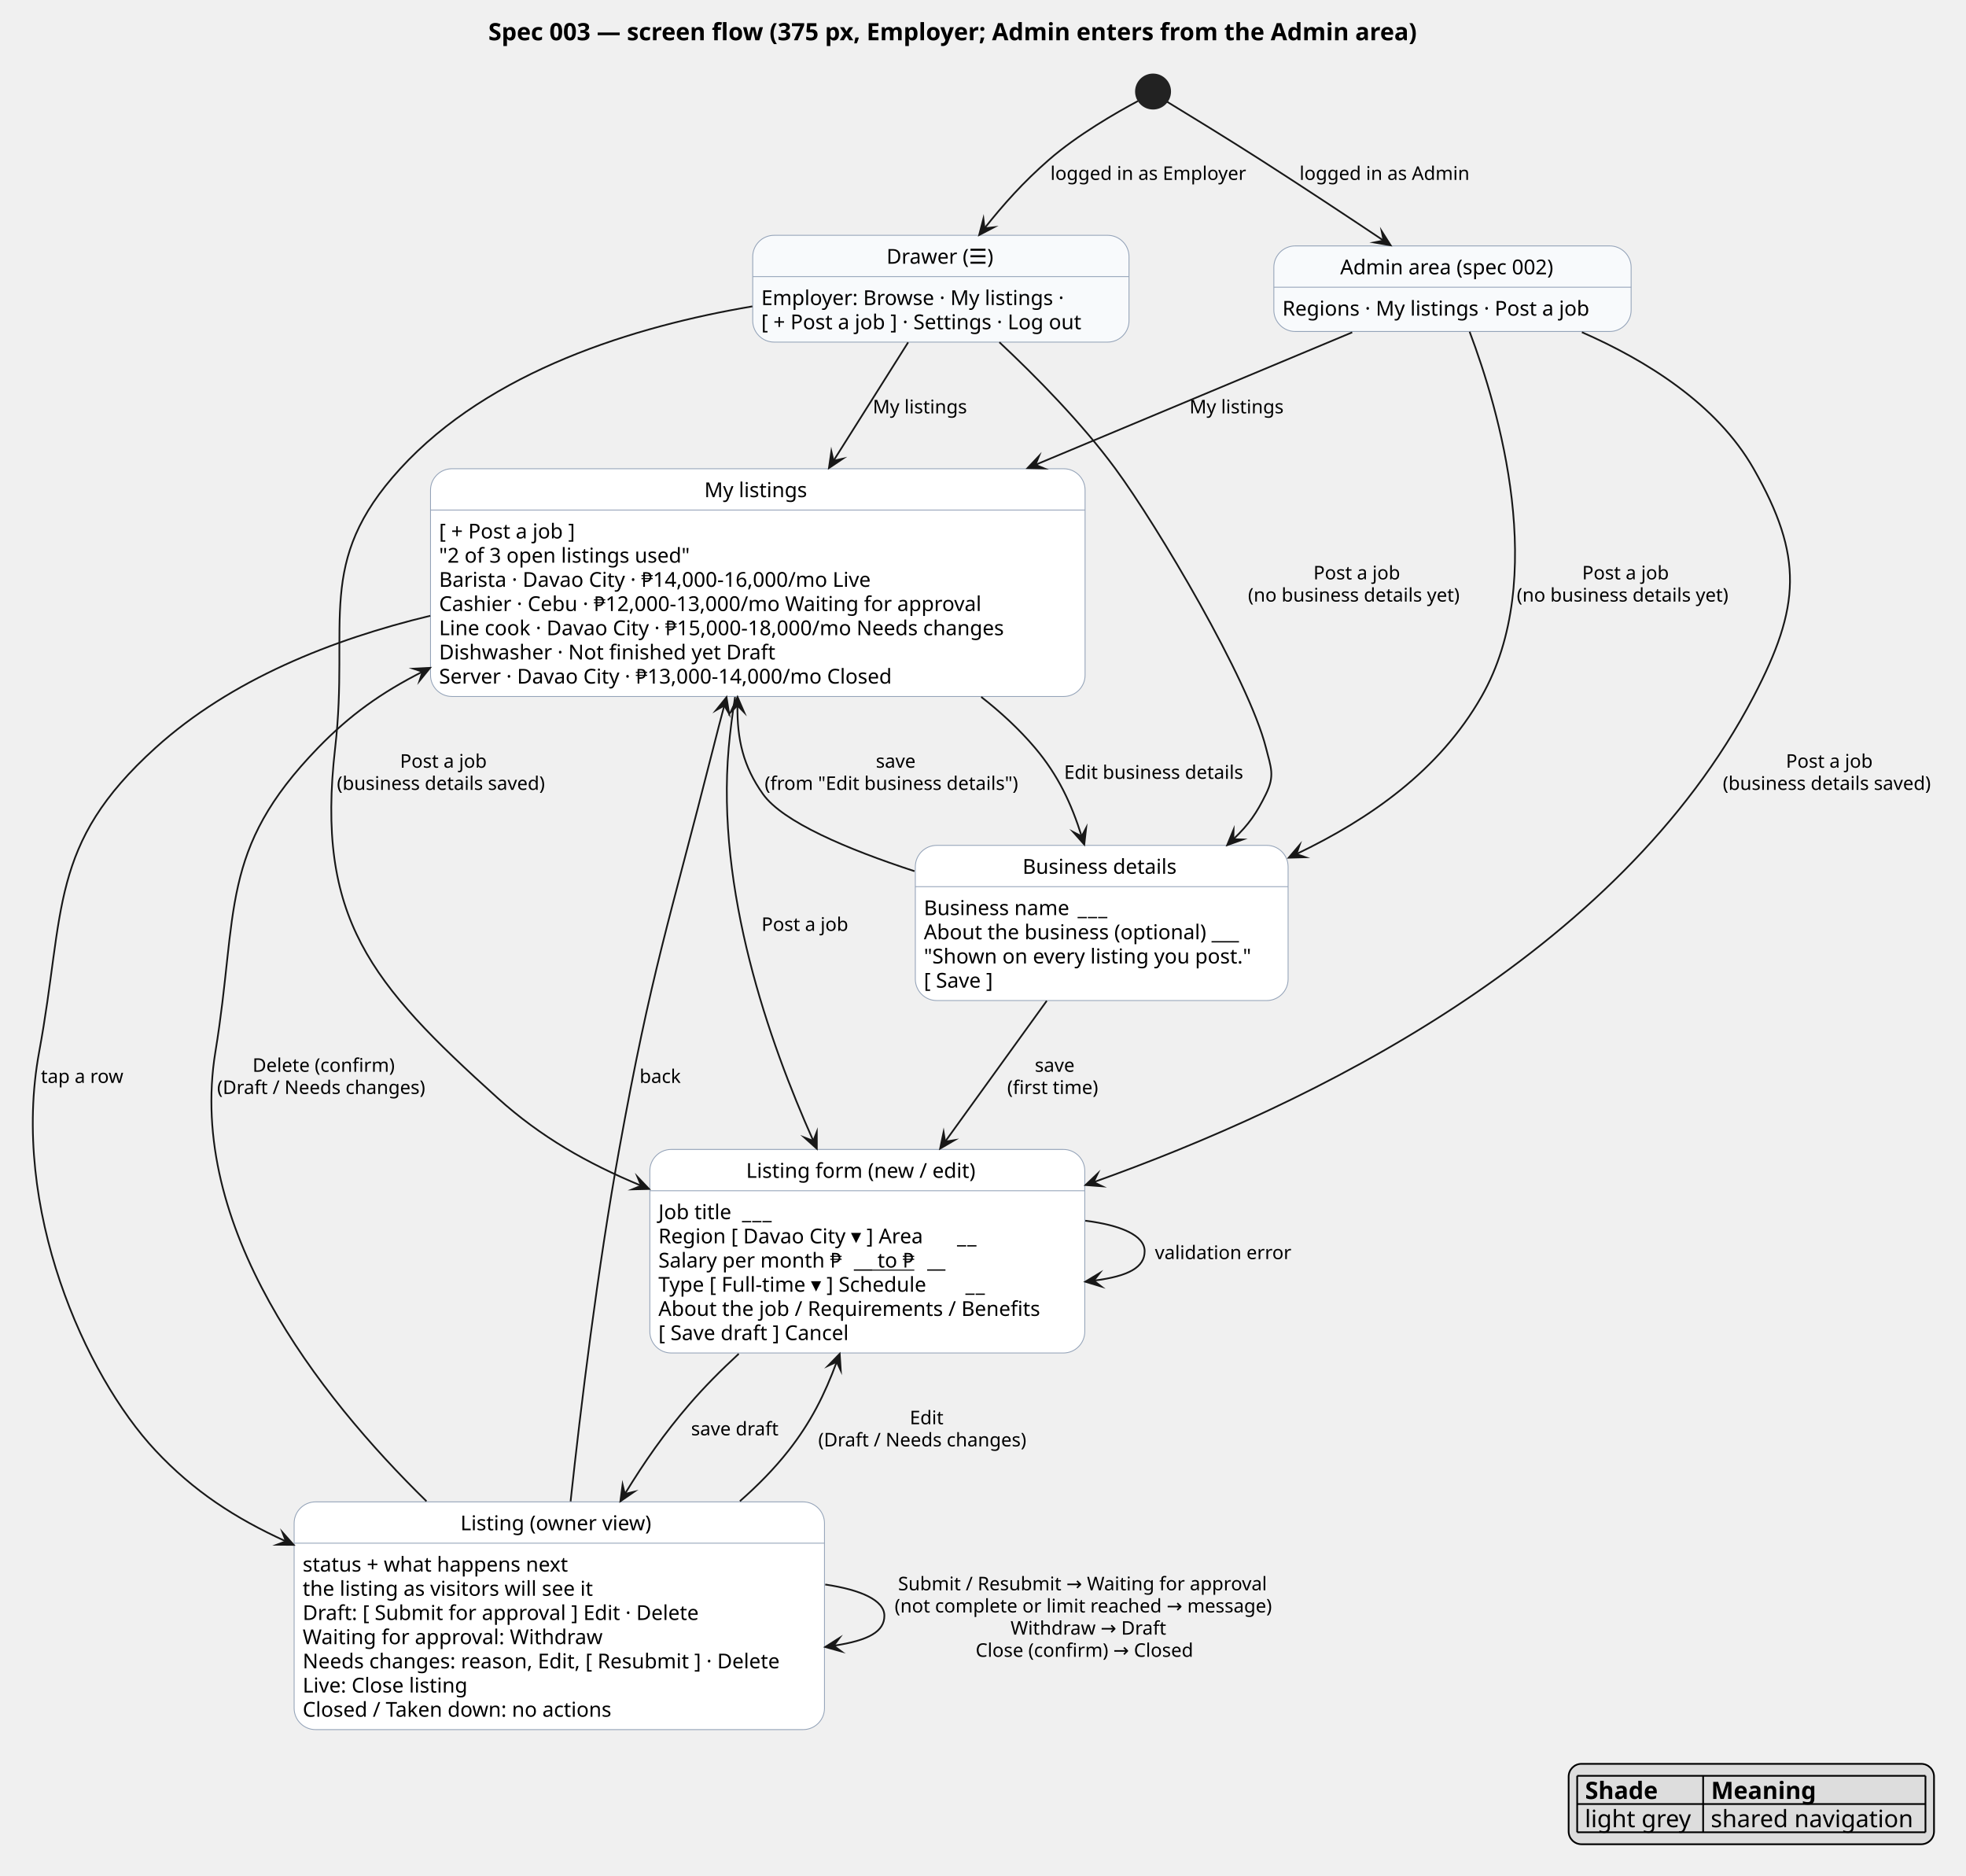
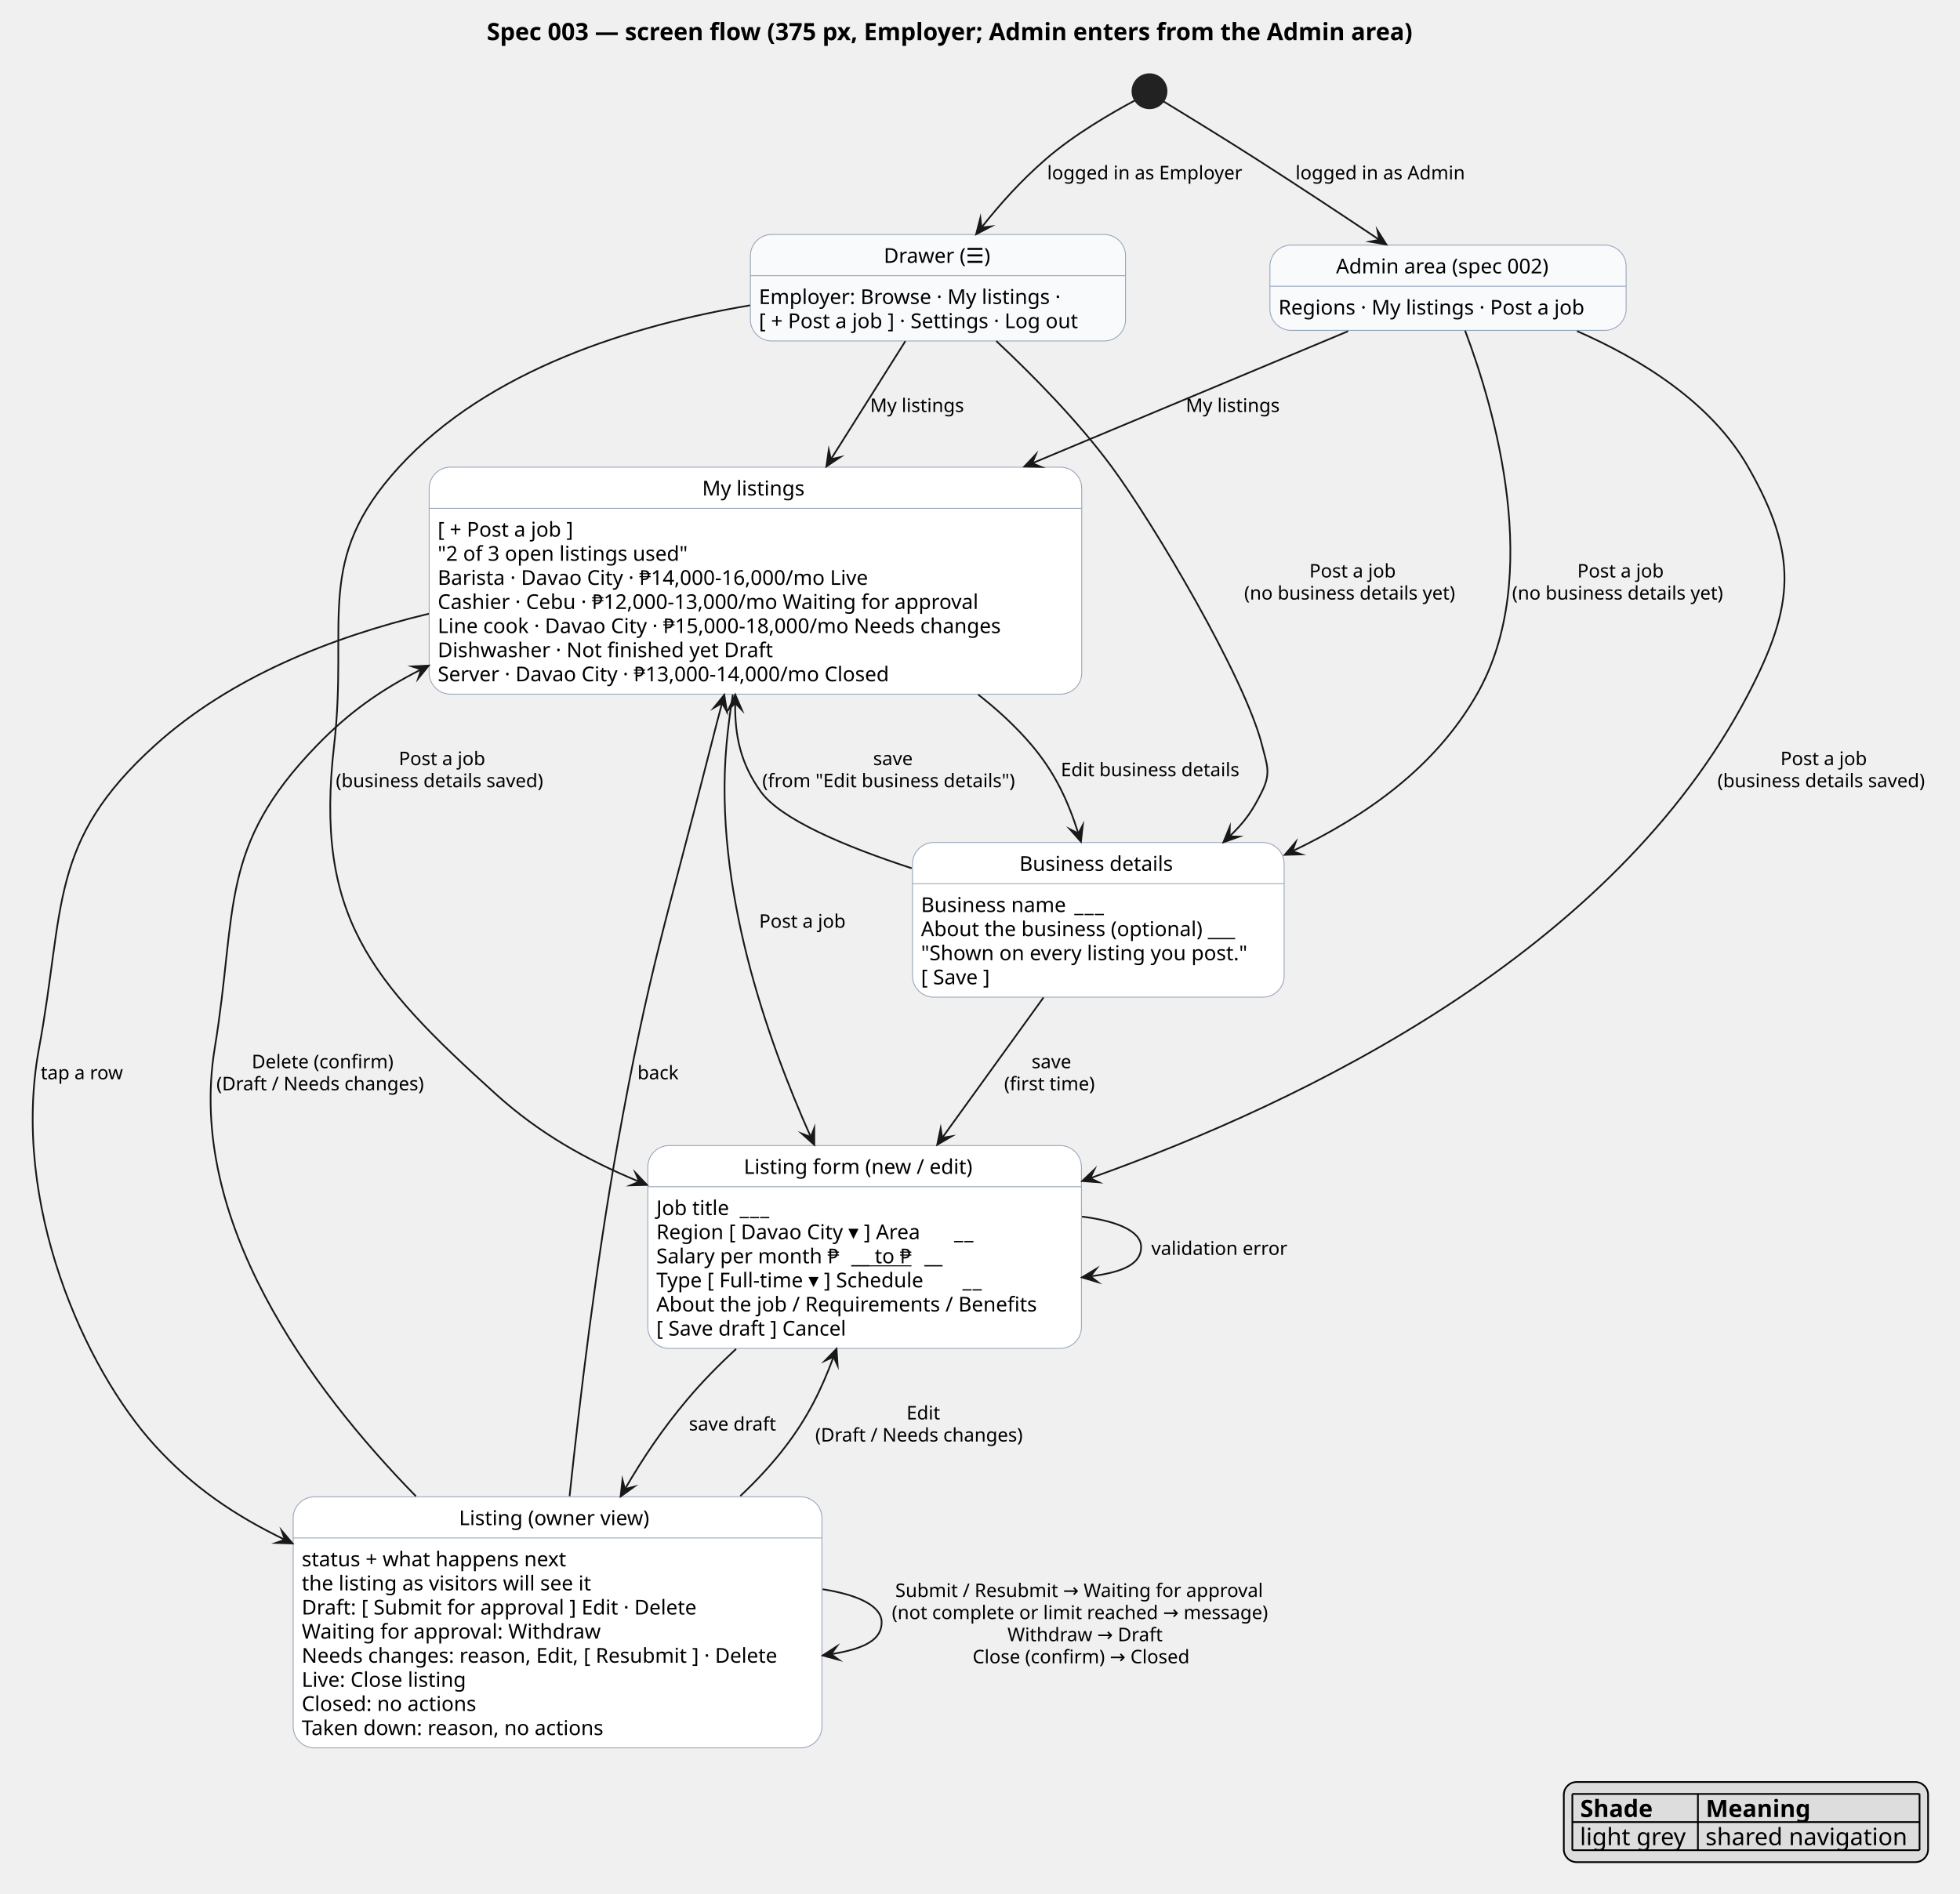
- <svg xmlns="http://www.w3.org/2000/svg" version="1.1" data-diagram-type="STATE" style="width:1149px;height:1096px;background:#FFFFFF;" width="1149px" height="1096px" viewBox="0 0 1149 1096" zoomAndPan="magnify" preserveAspectRatio="none" contentStyleType="text/css">
+ <svg xmlns="http://www.w3.org/2000/svg" version="1.1" data-diagram-type="STATE" style="width:1149px;height:1110px;background:#FFFFFF;" width="1149px" height="1110px" viewBox="0 0 1149 1110" zoomAndPan="magnify" preserveAspectRatio="none" contentStyleType="text/css">
  <defs />
  <g font-family="sans-serif" lengthAdjust="spacing">
    <g class="title" data-source-line="13">
-       <text x="285.394" y="23.535" fill="#000" font-size="14" textLength="571.519" font-weight="700">Spec 003 — screen flow (375 px, Employer; Admin enters from the Admin area)</text>
+       <text x="285.384" y="23.535" fill="#000" font-size="14" textLength="571.519" font-weight="700">Spec 003 — screen flow (375 px, Employer; Admin enters from the Admin area)</text>
    </g>
    <g class="entity" data-qualified-name="Drawer" id="ent0001" data-source-line="15">
-       <rect x="439.92" y="137.488" width="219.916" height="62.398" fill="#F8FAFC" style="stroke:#94A3B8;stroke-width:0.5;" rx="12.5" ry="12.5" />
-       <line x1="439.92" y1="161.621" x2="659.836" y2="161.621" style="stroke:#94A3B8;stroke-width:0.5;" />
-       <text x="518.117" y="154.09" fill="#000" font-size="12" textLength="63.521">Drawer (☰)</text>
-       <text x="444.92" y="178.223" fill="#000" font-size="12" textLength="184.236">Employer: Browse · My listings ·</text>
-       <text x="444.92" y="192.355" fill="#000" font-size="12" textLength="199.916">[ + Post a job ] · Settings · Log out</text>
+       <rect x="439.9" y="137.488" width="219.916" height="62.398" fill="#F8FAFC" style="stroke:#94A3B8;stroke-width:0.5;" rx="12.5" ry="12.5" />
+       <line x1="439.9" y1="161.621" x2="659.816" y2="161.621" style="stroke:#94A3B8;stroke-width:0.5;" />
+       <text x="518.097" y="154.09" fill="#000" font-size="12" textLength="63.521">Drawer (☰)</text>
+       <text x="444.9" y="178.223" fill="#000" font-size="12" textLength="184.236">Employer: Browse · My listings ·</text>
+       <text x="444.9" y="192.355" fill="#000" font-size="12" textLength="199.916">[ + Post a job ] · Settings · Log out</text>
    </g>
    <g class="entity" data-qualified-name="AdminArea" id="ent0002" data-source-line="19">
-       <rect x="744.48" y="143.688" width="208.807" height="50" fill="#F8FAFC" style="stroke:#94A3B8;stroke-width:0.5;" rx="12.5" ry="12.5" />
-       <line x1="744.48" y1="167.821" x2="953.287" y2="167.821" style="stroke:#94A3B8;stroke-width:0.5;" />
-       <text x="783.252" y="160.29" fill="#000" font-size="12" textLength="131.262">Admin area (spec 002)</text>
-       <text x="749.48" y="184.423" fill="#000" font-size="12" textLength="188.807">Regions · My listings · Post a job</text>
+       <rect x="744.46" y="143.688" width="208.807" height="50" fill="#F8FAFC" style="stroke:#94A3B8;stroke-width:0.5;" rx="12.5" ry="12.5" />
+       <line x1="744.46" y1="167.821" x2="953.267" y2="167.821" style="stroke:#94A3B8;stroke-width:0.5;" />
+       <text x="783.232" y="160.29" fill="#000" font-size="12" textLength="131.262">Admin area (spec 002)</text>
+       <text x="749.46" y="184.423" fill="#000" font-size="12" textLength="188.807">Regions · My listings · Post a job</text>
    </g>
    <g class="entity" data-qualified-name="Mine" id="ent0003" data-source-line="22">
-       <rect x="251.61" y="273.888" width="382.549" height="133.063" fill="#FFF" style="stroke:#94A3B8;stroke-width:0.5;" rx="12.5" ry="12.5" />
-       <line x1="251.61" y1="298.021" x2="634.159" y2="298.021" style="stroke:#94A3B8;stroke-width:0.5;" />
-       <text x="411.654" y="290.49" fill="#000" font-size="12" textLength="62.461">My listings</text>
-       <text x="256.61" y="314.623" fill="#000" font-size="12" textLength="86.139">[ + Post a job ]</text>
-       <text x="256.61" y="328.755" fill="#000" font-size="12" textLength="153.826">"2 of 3 open listings used"</text>
-       <text x="256.61" y="342.888" fill="#000" font-size="12" textLength="281.098">Barista · Davao City · ₱14,000-16,000/mo   Live</text>
-       <text x="256.61" y="357.021" fill="#000" font-size="12" textLength="348.445">Cashier · Cebu · ₱12,000-13,000/mo   Waiting for approval</text>
-       <text x="256.61" y="371.154" fill="#000" font-size="12" textLength="362.549">Line cook · Davao City · ₱15,000-18,000/mo   Needs changes</text>
-       <text x="256.61" y="385.287" fill="#000" font-size="12" textLength="211.623">Dishwasher · Not finished yet   Draft</text>
-       <text x="256.61" y="399.42" fill="#000" font-size="12" textLength="294.557">Server · Davao City · ₱13,000-14,000/mo   Closed</text>
+       <rect x="251.59" y="273.888" width="382.549" height="133.063" fill="#FFF" style="stroke:#94A3B8;stroke-width:0.5;" rx="12.5" ry="12.5" />
+       <line x1="251.59" y1="298.021" x2="634.139" y2="298.021" style="stroke:#94A3B8;stroke-width:0.5;" />
+       <text x="411.634" y="290.49" fill="#000" font-size="12" textLength="62.461">My listings</text>
+       <text x="256.59" y="314.623" fill="#000" font-size="12" textLength="86.139">[ + Post a job ]</text>
+       <text x="256.59" y="328.755" fill="#000" font-size="12" textLength="153.826">"2 of 3 open listings used"</text>
+       <text x="256.59" y="342.888" fill="#000" font-size="12" textLength="281.098">Barista · Davao City · ₱14,000-16,000/mo   Live</text>
+       <text x="256.59" y="357.021" fill="#000" font-size="12" textLength="348.445">Cashier · Cebu · ₱12,000-13,000/mo   Waiting for approval</text>
+       <text x="256.59" y="371.154" fill="#000" font-size="12" textLength="362.549">Line cook · Davao City · ₱15,000-18,000/mo   Needs changes</text>
+       <text x="256.59" y="385.287" fill="#000" font-size="12" textLength="211.623">Dishwasher · Not finished yet   Draft</text>
+       <text x="256.59" y="399.42" fill="#000" font-size="12" textLength="294.557">Server · Davao City · ₱13,000-14,000/mo   Closed</text>
    </g>
    <g class="entity" data-qualified-name="Business" id="ent0004" data-source-line="31">
-       <rect x="534.95" y="493.948" width="217.859" height="90.664" fill="#FFF" style="stroke:#94A3B8;stroke-width:0.5;" rx="12.5" ry="12.5" />
-       <line x1="534.95" y1="518.081" x2="752.809" y2="518.081" style="stroke:#94A3B8;stroke-width:0.5;" />
-       <text x="597.626" y="510.55" fill="#000" font-size="12" textLength="92.508">Business details</text>
-       <text x="539.95" y="534.683" fill="#000" font-size="12" textLength="86.063">Business name</text>
-       <text x="629.809" y="534.683" fill="#000" font-size="12" text-decoration="underline">_</text>
-       <text x="635.809" y="534.683" fill="#000" font-size="12" text-decoration="underline">_</text>
-       <text x="641.809" y="534.683" fill="#000" font-size="12">_</text>
-       <text x="539.95" y="548.815" fill="#000" font-size="12" textLength="193.5">About the business (optional) ___</text>
-       <text x="539.95" y="562.948" fill="#000" font-size="12" textLength="197.859">"Shown on every listing you post."</text>
-       <text x="539.95" y="577.081" fill="#000" font-size="12" textLength="41.385">[ Save ]</text>
+       <rect x="534.93" y="493.948" width="217.859" height="90.664" fill="#FFF" style="stroke:#94A3B8;stroke-width:0.5;" rx="12.5" ry="12.5" />
+       <line x1="534.93" y1="518.081" x2="752.789" y2="518.081" style="stroke:#94A3B8;stroke-width:0.5;" />
+       <text x="597.606" y="510.55" fill="#000" font-size="12" textLength="92.508">Business details</text>
+       <text x="539.93" y="534.683" fill="#000" font-size="12" textLength="86.063">Business name</text>
+       <text x="629.789" y="534.683" fill="#000" font-size="12" text-decoration="underline">_</text>
+       <text x="635.789" y="534.683" fill="#000" font-size="12" text-decoration="underline">_</text>
+       <text x="641.789" y="534.683" fill="#000" font-size="12">_</text>
+       <text x="539.93" y="548.815" fill="#000" font-size="12" textLength="193.5">About the business (optional) ___</text>
+       <text x="539.93" y="562.948" fill="#000" font-size="12" textLength="197.859">"Shown on every listing you post."</text>
+       <text x="539.93" y="577.081" fill="#000" font-size="12" textLength="41.385">[ Save ]</text>
    </g>
    <g class="entity" data-qualified-name="Form" id="ent0005" data-source-line="37">
-       <rect x="379.79" y="671.618" width="254.188" height="118.93" fill="#FFF" style="stroke:#94A3B8;stroke-width:0.5;" rx="12.5" ry="12.5" />
-       <line x1="379.79" y1="695.751" x2="633.978" y2="695.751" style="stroke:#94A3B8;stroke-width:0.5;" />
-       <text x="436.07" y="688.22" fill="#000" font-size="12" textLength="141.627">Listing form (new / edit)</text>
-       <text x="384.79" y="712.353" fill="#000" font-size="12" textLength="45.053">Job title</text>
-       <text x="433.64" y="712.353" fill="#000" font-size="12" text-decoration="underline">_</text>
-       <text x="439.64" y="712.353" fill="#000" font-size="12" text-decoration="underline">_</text>
-       <text x="445.64" y="712.353" fill="#000" font-size="12">_</text>
-       <text x="384.79" y="726.485" fill="#000" font-size="12" textLength="170.742">Region [ Davao City ▾ ]   Area</text>
-       <text x="559.329" y="726.485" fill="#000" font-size="12" text-decoration="underline">_</text>
-       <text x="565.329" y="726.485" fill="#000" font-size="12">_</text>
-       <text x="384.79" y="740.618" fill="#000" font-size="12" textLength="110.449">Salary per month ₱</text>
-       <text x="499.036" y="740.618" fill="#000" font-size="12" textLength="39.041" text-decoration="underline">__ to ₱</text>
-       <text x="541.874" y="740.618" fill="#000" font-size="12" textLength="12">__</text>
-       <text x="384.79" y="754.751" fill="#000" font-size="12" textLength="175.646">Type [ Full-time ▾ ]   Schedule</text>
-       <text x="564.233" y="754.751" fill="#000" font-size="12" text-decoration="underline">_</text>
-       <text x="570.233" y="754.751" fill="#000" font-size="12">_</text>
-       <text x="384.79" y="768.884" fill="#000" font-size="12" textLength="234.188">About the job / Requirements / Benefits</text>
-       <text x="384.79" y="783.017" fill="#000" font-size="12" textLength="123.24">[ Save draft ]   Cancel</text>
+       <rect x="379.77" y="671.618" width="254.188" height="118.93" fill="#FFF" style="stroke:#94A3B8;stroke-width:0.5;" rx="12.5" ry="12.5" />
+       <line x1="379.77" y1="695.751" x2="633.958" y2="695.751" style="stroke:#94A3B8;stroke-width:0.5;" />
+       <text x="436.05" y="688.22" fill="#000" font-size="12" textLength="141.627">Listing form (new / edit)</text>
+       <text x="384.77" y="712.353" fill="#000" font-size="12" textLength="45.053">Job title</text>
+       <text x="433.62" y="712.353" fill="#000" font-size="12" text-decoration="underline">_</text>
+       <text x="439.62" y="712.353" fill="#000" font-size="12" text-decoration="underline">_</text>
+       <text x="445.62" y="712.353" fill="#000" font-size="12">_</text>
+       <text x="384.77" y="726.485" fill="#000" font-size="12" textLength="170.742">Region [ Davao City ▾ ]   Area</text>
+       <text x="559.309" y="726.485" fill="#000" font-size="12" text-decoration="underline">_</text>
+       <text x="565.309" y="726.485" fill="#000" font-size="12">_</text>
+       <text x="384.77" y="740.618" fill="#000" font-size="12" textLength="110.449">Salary per month ₱</text>
+       <text x="499.016" y="740.618" fill="#000" font-size="12" textLength="39.041" text-decoration="underline">__ to ₱</text>
+       <text x="541.854" y="740.618" fill="#000" font-size="12" textLength="12">__</text>
+       <text x="384.77" y="754.751" fill="#000" font-size="12" textLength="175.646">Type [ Full-time ▾ ]   Schedule</text>
+       <text x="564.213" y="754.751" fill="#000" font-size="12" text-decoration="underline">_</text>
+       <text x="570.213" y="754.751" fill="#000" font-size="12">_</text>
+       <text x="384.77" y="768.884" fill="#000" font-size="12" textLength="234.188">About the job / Requirements / Benefits</text>
+       <text x="384.77" y="783.017" fill="#000" font-size="12" textLength="123.24">[ Save draft ]   Cancel</text>
    </g>
    <g class="entity" data-qualified-name="Listing" id="ent0006" data-source-line="45">
-       <rect x="171.9" y="877.548" width="309.951" height="133.063" fill="#FFF" style="stroke:#94A3B8;stroke-width:0.5;" rx="12.5" ry="12.5" />
-       <line x1="171.9" y1="901.681" x2="481.851" y2="901.681" style="stroke:#94A3B8;stroke-width:0.5;" />
-       <text x="269.105" y="894.15" fill="#000" font-size="12" textLength="115.541">Listing (owner view)</text>
-       <text x="176.9" y="918.283" fill="#000" font-size="12" textLength="163.23">status + what happens next</text>
-       <text x="176.9" y="932.415" fill="#000" font-size="12" textLength="179.338">the listing as visitors will see it</text>
-       <text x="176.9" y="946.548" fill="#000" font-size="12" textLength="241.852">Draft: [ Submit for approval ] Edit · Delete</text>
-       <text x="176.9" y="960.681" fill="#000" font-size="12" textLength="179.455">Waiting for approval: Withdraw</text>
-       <text x="176.9" y="974.814" fill="#000" font-size="12" textLength="289.951">Needs changes: reason, Edit, [ Resubmit ] · Delete</text>
-       <text x="176.9" y="988.947" fill="#000" font-size="12" textLength="102.041">Live: Close listing</text>
-       <text x="176.9" y="1003.08" fill="#000" font-size="12" textLength="192.035">Closed / Taken down: no actions</text>
-     </g>
-     <g class="start_entity" data-qualified-name=".start." id="ent0007" data-source-line="54">
-       <ellipse cx="673.88" cy="53.488" rx="10" ry="10" fill="#222" style="stroke:#222;stroke-width:1;" />
-     </g>
-     <g class="link" data-entity-1="ent0007" data-entity-2="ent0001" id="lnk8" data-source-line="54" data-link-type="dependency">
-       <path d="M665.04,59.048 C652.64,65.668 629.73,78.778 612.88,93.488 C597.99,106.498 586.66,119.193 575.37,133.403" style="stroke:#181818;stroke-width:1;" fill="none" id="*start*-to-Drawer" />
-       <polygon points="572.26,137.318,580.99,132.76,575.37,133.403,574.727,127.783,572.26,137.318" fill="#181818" style="stroke:#181818;stroke-width:1;stroke-linejoin:miter;stroke-miterlimit:10;" />
-       <text x="613.88" y="105.123" fill="#000" font-size="11" textLength="118.304">logged in as Employer</text>
-     </g>
-     <g class="link" data-entity-1="ent0007" data-entity-2="ent0002" id="lnk9" data-source-line="55" data-link-type="dependency">
-       <path d="M682.09,59.458 C694.16,66.798 717.38,80.998 736.88,93.488 C762.41,109.848 786.744,125.948 808.594,140.568" style="stroke:#181818;stroke-width:1;" fill="none" id="*start*-to-AdminArea" />
-       <polygon points="812.75,143.348,807.494,135.019,808.594,140.568,803.046,141.668,812.75,143.348" fill="#181818" style="stroke:#181818;stroke-width:1;stroke-linejoin:miter;stroke-miterlimit:10;" />
-       <text x="759.47" y="105.123" fill="#000" font-size="11" textLength="103.625">logged in as Admin</text>
-     </g>
-     <g class="link" data-entity-1="ent0002" data-entity-2="ent0003" id="lnk10" data-source-line="56" data-link-type="dependency">
-       <path d="M790.28,194.188 C740.65,214.938 671.763,243.74 605.133,271.59" style="stroke:#181818;stroke-width:1;" fill="none" id="AdminArea-to-Mine" />
-       <polygon points="600.52,273.518,610.366,273.738,605.133,271.59,607.281,266.357,600.52,273.518" fill="#181818" style="stroke:#181818;stroke-width:1;stroke-linejoin:miter;stroke-miterlimit:10;" />
-       <text x="695.18" y="241.523" fill="#000" font-size="11" textLength="57.256">My listings</text>
-     </g>
-     <g class="link" data-entity-1="ent0002" data-entity-2="ent0005" id="lnk11" data-source-line="57" data-link-type="dependency">
-       <path d="M924.52,194.118 C961.77,210.408 1003.25,235.948 1024.88,273.888 C1054.17,325.268 1052.25,354.528 1024.88,406.948 C945.72,558.578 765.229,645.769 639.139,690.739" style="stroke:#181818;stroke-width:1;" fill="none" id="AdminArea-to-Form" />
-       <polygon points="634.43,692.418,644.251,693.163,639.139,690.739,641.563,685.627,634.43,692.418" fill="#181818" style="stroke:#181818;stroke-width:1;stroke-linejoin:miter;stroke-miterlimit:10;" />
-       <text x="1043.768" y="448.583" fill="#000" font-size="11" textLength="52.621">Post a job</text>
-       <text x="1006.85" y="461.538" fill="#000" font-size="11" textLength="126.457">(business details saved)</text>
-     </g>
-     <g class="link" data-entity-1="ent0002" data-entity-2="ent0004" id="lnk12" data-source-line="58" data-link-type="dependency">
-       <path d="M858.9,193.848 C875.96,239.058 905.16,338.078 865.88,406.948 C841.26,450.128 800.761,478.401 757.671,499.011" style="stroke:#181818;stroke-width:1;" fill="none" id="AdminArea-to-Business" />
-       <polygon points="753.16,501.168,763.005,500.893,757.671,499.011,759.553,493.676,753.16,501.168" fill="#181818" style="stroke:#181818;stroke-width:1;stroke-linejoin:miter;stroke-miterlimit:10;" />
-       <text x="924.671" y="338.553" fill="#000" font-size="11" textLength="52.621">Post a job</text>
-       <text x="886.44" y="351.508" fill="#000" font-size="11" textLength="129.083">(no business details yet)</text>
-     </g>
-     <g class="link" data-entity-1="ent0001" data-entity-2="ent0003" id="lnk13" data-source-line="59" data-link-type="dependency">
-       <path d="M530.75,200.038 C517.89,220.438 503.097,243.909 487.127,269.239" style="stroke:#181818;stroke-width:1;" fill="none" id="Drawer-to-Mine" />
-       <polygon points="484.46,273.468,492.644,267.988,487.127,269.239,485.876,263.722,484.46,273.468" fill="#181818" style="stroke:#181818;stroke-width:1;stroke-linejoin:miter;stroke-miterlimit:10;" />
-       <text x="510.11" y="241.523" fill="#000" font-size="11" textLength="57.256">My listings</text>
-     </g>
-     <g class="link" data-entity-1="ent0001" data-entity-2="ent0005" id="lnk14" data-source-line="60" data-link-type="dependency">
-       <path d="M439.71,179.008 C371.18,190.598 286.4,216.438 233.88,273.888 C183.67,328.808 204.38,363.028 195.88,436.948 C184.42,536.578 216.44,574.428 290.88,641.618 C316.07,664.358 343.281,679.774 374.701,692.794" style="stroke:#181818;stroke-width:1;" fill="none" id="Drawer-to-Form" />
-       <polygon points="379.32,694.708,372.537,687.568,374.701,692.794,369.474,694.958,379.32,694.708" fill="#181818" style="stroke:#181818;stroke-width:1;stroke-linejoin:miter;stroke-miterlimit:10;" />
-       <text x="233.798" y="448.583" fill="#000" font-size="11" textLength="52.621">Post a job</text>
-       <text x="196.88" y="461.538" fill="#000" font-size="11" textLength="126.457">(business details saved)</text>
-     </g>
-     <g class="link" data-entity-1="ent0001" data-entity-2="ent0004" id="lnk15" data-source-line="61" data-link-type="dependency">
-       <path d="M584.07,199.968 C605.16,219.718 631.91,246.778 651.88,273.888 C676.3,307.048 729.79,397.028 739.88,436.948 C742.82,448.588 745.16,453.178 739.88,463.948 C734.4,475.118 729.968,481.637 720.818,490.367" style="stroke:#181818;stroke-width:1;" fill="none" id="Drawer-to-Business" />
-       <polygon points="717.2,493.818,726.473,490.5,720.818,490.367,720.95,484.711,717.2,493.818" fill="#181818" style="stroke:#181818;stroke-width:1;stroke-linejoin:miter;stroke-miterlimit:10;" />
-       <text x="767.601" y="338.553" fill="#000" font-size="11" textLength="52.621">Post a job</text>
-       <text x="729.37" y="351.508" fill="#000" font-size="11" textLength="129.083">(no business details yet)</text>
-     </g>
-     <g class="link" data-entity-1="ent0003" data-entity-2="ent0005" id="lnk16" data-source-line="62" data-link-type="dependency">
-       <path d="M429.6,407.258 C428.06,417.168 426.73,427.298 425.88,436.948 C418.52,520.308 449.282,608.253 475.342,666.623" style="stroke:#181818;stroke-width:1;" fill="none" id="Mine-to-Form" />
-       <polygon points="477.38,671.188,477.363,661.339,475.342,666.623,470.058,664.601,477.38,671.188" fill="#181818" style="stroke:#181818;stroke-width:1;stroke-linejoin:miter;stroke-miterlimit:10;" />
-       <text x="445.05" y="543.923" fill="#000" font-size="11" textLength="52.621">Post a job</text>
-     </g>
-     <g class="link" data-entity-1="ent0004" data-entity-2="ent0005" id="lnk17" data-source-line="63" data-link-type="dependency">
-       <path d="M611.76,584.778 C593.17,610.528 572.476,639.194 552.366,667.064" style="stroke:#181818;stroke-width:1;" fill="none" id="Business-to-Form" />
-       <polygon points="549.44,671.118,557.95,666.16,552.366,667.064,551.463,661.479,549.44,671.118" fill="#181818" style="stroke:#181818;stroke-width:1;stroke-linejoin:miter;stroke-miterlimit:10;" />
-       <text x="604.785" y="626.253" fill="#000" font-size="11" textLength="23.504">save</text>
-       <text x="588.65" y="639.208" fill="#000" font-size="11" textLength="55.773">(first time)</text>
-     </g>
-     <g class="link" data-entity-1="ent0004" data-entity-2="ent0003" id="lnk18" data-source-line="64" data-link-type="dependency">
-       <path d="M534.47,509.038 C495.09,496.158 457.48,480.258 445.88,463.948 C434.35,447.738 430.789,432.018 430.989,412.258" style="stroke:#181818;stroke-width:1;" fill="none" id="Business-to-Mine" />
-       <polygon points="431.04,407.258,426.949,416.217,430.989,412.258,434.949,416.298,431.04,407.258" fill="#181818" style="stroke:#181818;stroke-width:1;stroke-linejoin:miter;stroke-miterlimit:10;" />
-       <text x="511.868" y="448.583" fill="#000" font-size="11" textLength="23.504">save</text>
-       <text x="446.88" y="461.538" fill="#000" font-size="11" textLength="153.479">(from "Edit business details")</text>
-     </g>
-     <g class="link" data-entity-1="ent0003" data-entity-2="ent0004" id="lnk19" data-source-line="65" data-link-type="dependency">
-       <path d="M573.46,407.208 C584.96,416.198 595.7,426.118 604.88,436.948 C618.52,453.058 626.184,469.701 632.184,488.691" style="stroke:#181818;stroke-width:1;" fill="none" id="Mine-to-Business" />
-       <polygon points="633.69,493.458,634.793,483.671,632.184,488.691,627.164,486.082,633.69,493.458" fill="#181818" style="stroke:#181818;stroke-width:1;stroke-linejoin:miter;stroke-miterlimit:10;" />
-       <text x="621.91" y="455.083" fill="#000" font-size="11" textLength="109.055">Edit business details</text>
-     </g>
-     <g class="link" data-entity-1="ent0005" data-entity-2="ent0006" id="lnk20" data-source-line="66" data-link-type="dependency">
-       <path d="M431.76,791.028 C421.56,800.418 411.62,810.398 402.88,820.548 C388.1,837.718 376.89,853.794 365.18,872.924" style="stroke:#181818;stroke-width:1;" fill="none" id="Form-to-Listing" />
-       <polygon points="362.57,877.188,370.68,871.601,365.18,872.924,363.857,867.424,362.57,877.188" fill="#181818" style="stroke:#181818;stroke-width:1;stroke-linejoin:miter;stroke-miterlimit:10;" />
-       <text x="403.88" y="838.683" fill="#000" font-size="11" textLength="52.642">save draft</text>
-     </g>
-     <g class="link" data-entity-1="ent0006" data-entity-2="ent0005" id="lnk23" data-source-line="69" data-link-type="dependency">
-       <path d="M432.41,877.148 C442.83,868.018 452.59,858.108 460.88,847.548 C473.87,830.998 481.898,814.989 489.018,795.709" style="stroke:#181818;stroke-width:1;" fill="none" id="Listing-to-Form" />
-       <polygon points="490.75,791.018,483.88,798.075,489.018,795.709,491.384,800.847,490.75,791.018" fill="#181818" style="stroke:#181818;stroke-width:1;stroke-linejoin:miter;stroke-miterlimit:10;" />
-       <text x="531.715" y="832.183" fill="#000" font-size="11" textLength="20.179">Edit</text>
-       <text x="478.2" y="845.138" fill="#000" font-size="11" textLength="127.209">(Draft / Needs changes)</text>
-     </g>
-     <g class="link" data-entity-1="ent0005" data-entity-2="ent0005" id="lnk21" data-source-line="67" data-link-type="dependency">
-       <path d="M634.29,713.258 C654.87,715.838 668.97,721.778 668.97,731.078 C668.97,740.378 659.831,745.696 639.251,748.276" style="stroke:#181818;stroke-width:1;" fill="none" id="Form-to-Form" />
-       <polygon points="634.29,748.898,643.718,751.748,639.251,748.276,642.723,743.81,634.29,748.898" fill="#181818" style="stroke:#181818;stroke-width:1;stroke-linejoin:miter;stroke-miterlimit:10;" />
-       <text x="674.97" y="735.713" fill="#000" font-size="11" textLength="81.872">validation error</text>
-     </g>
-     <g class="link" data-entity-1="ent0003" data-entity-2="ent0006" id="lnk22" data-source-line="68" data-link-type="dependency">
-       <path d="M251.44,359.808 C194.22,373.548 135.03,397.028 90.88,436.948 C28.17,493.658 38.25,531.478 22.88,614.618 C6,705.928 49.75,803.618 90.88,847.548 C113.01,871.178 137.248,887.039 167.068,900.599" style="stroke:#181818;stroke-width:1;" fill="none" id="Mine-to-Listing" />
-       <polygon points="171.62,902.668,165.083,895.302,167.068,900.599,161.772,902.584,171.62,902.668" fill="#181818" style="stroke:#181818;stroke-width:1;stroke-linejoin:miter;stroke-miterlimit:10;" />
-       <text x="23.88" y="632.753" fill="#000" font-size="11" textLength="49.881">tap a row</text>
-     </g>
-     <g class="link" data-entity-1="ent0006" data-entity-2="ent0003" id="lnk25" data-source-line="71" data-link-type="dependency">
-       <path d="M249.25,877.188 C185.81,815.078 109.13,716.538 125.88,614.618 C139.39,532.378 127.84,496.768 185.88,436.948 C204.44,417.818 222.721,404.751 246.921,392.471" style="stroke:#181818;stroke-width:1;" fill="none" id="Listing-to-Mine" />
-       <polygon points="251.38,390.208,241.544,390.714,246.921,392.471,245.164,397.848,251.38,390.208" fill="#181818" style="stroke:#181818;stroke-width:1;stroke-linejoin:miter;stroke-miterlimit:10;" />
-       <text x="147.602" y="626.253" fill="#000" font-size="11" textLength="85.766">Delete (confirm)</text>
-       <text x="126.88" y="639.208" fill="#000" font-size="11" textLength="127.209">(Draft / Needs changes)</text>
-     </g>
-     <g class="link" data-entity-1="ent0006" data-entity-2="ent0003" id="lnk26" data-source-line="72" data-link-type="dependency">
-       <path d="M333.47,877.238 C339.44,822.088 349.24,741.398 361.88,671.618 C380.98,566.208 390.59,540.798 416.88,436.948 C419.31,427.368 420.657,422.108 423.307,412.208" style="stroke:#181818;stroke-width:1;" fill="none" id="Listing-to-Mine-1" />
-       <polygon points="424.6,407.378,418.409,415.038,423.307,412.208,426.137,417.106,424.6,407.378" fill="#181818" style="stroke:#181818;stroke-width:1;stroke-linejoin:miter;stroke-miterlimit:10;" />
-       <text x="373.79" y="632.753" fill="#000" font-size="11" textLength="25.062">back</text>
-     </g>
-     <g class="link" data-entity-1="ent0006" data-entity-2="ent0006" id="lnk24" data-source-line="70" data-link-type="dependency">
-       <path d="M482.29,925.828 C503.06,928.918 516.86,934.998 516.86,944.078 C516.86,953.158 508.006,958.503 487.236,961.593" style="stroke:#181818;stroke-width:1;" fill="none" id="Listing-to-Listing" />
-       <polygon points="482.29,962.328,491.781,964.96,487.236,961.593,490.603,957.047,482.29,962.328" fill="#181818" style="stroke:#181818;stroke-width:1;stroke-linejoin:miter;stroke-miterlimit:10;" />
-       <text x="524.847" y="929.213" fill="#000" font-size="11" textLength="225.967">Submit / Resubmit → Waiting for approval</text>
-       <text x="522.86" y="942.168" fill="#000" font-size="11" textLength="229.942">(not complete or limit reached → message)</text>
-       <text x="590.611" y="955.123" fill="#000" font-size="11" textLength="94.44">Withdraw → Draft</text>
-       <text x="570.182" y="968.078" fill="#000" font-size="11" textLength="135.298">Close (confirm) → Closed</text>
-     </g>
-     <g class="legend" data-source-line="74">
-       <rect x="916.767" y="1030.611" width="213.54" height="46.977" fill="#DDD" style="stroke:#000;stroke-width:1;" rx="7.5" ry="7.5" />
-       <text x="926.381" y="1051.146" fill="#000" font-size="14" textLength="42.902" font-weight="700">Shade</text>
-       <text x="999.991" y="1051.146" fill="#000" font-size="14" textLength="61.318" font-weight="700">Meaning</text>
-       <text x="926.197" y="1067.634" fill="#000" font-size="14" textLength="64.75">light grey</text>
-       <text x="999.806" y="1067.634" fill="#000" font-size="14" textLength="121.071">shared navigation</text>
-       <line x1="921.767" y1="1037.611" x2="1125.307" y2="1037.611" style="stroke:#000;stroke-width:1;" />
-       <line x1="921.767" y1="1054.099" x2="1125.307" y2="1054.099" style="stroke:#000;stroke-width:1;" />
-       <line x1="921.767" y1="1070.587" x2="1125.307" y2="1070.587" style="stroke:#000;stroke-width:1;" />
-       <line x1="921.767" y1="1037.611" x2="921.767" y2="1070.587" style="stroke:#000;stroke-width:1;" />
-       <line x1="995.376" y1="1037.611" x2="995.376" y2="1070.587" style="stroke:#000;stroke-width:1;" />
-       <line x1="1125.307" y1="1037.611" x2="1125.307" y2="1070.587" style="stroke:#000;stroke-width:1;" />
+       <rect x="171.88" y="877.538" width="309.951" height="147.195" fill="#FFF" style="stroke:#94A3B8;stroke-width:0.5;" rx="12.5" ry="12.5" />
+       <line x1="171.88" y1="901.671" x2="481.831" y2="901.671" style="stroke:#94A3B8;stroke-width:0.5;" />
+       <text x="269.085" y="894.14" fill="#000" font-size="12" textLength="115.541">Listing (owner view)</text>
+       <text x="176.88" y="918.273" fill="#000" font-size="12" textLength="163.23">status + what happens next</text>
+       <text x="176.88" y="932.405" fill="#000" font-size="12" textLength="179.338">the listing as visitors will see it</text>
+       <text x="176.88" y="946.538" fill="#000" font-size="12" textLength="241.852">Draft: [ Submit for approval ] Edit · Delete</text>
+       <text x="176.88" y="960.671" fill="#000" font-size="12" textLength="179.455">Waiting for approval: Withdraw</text>
+       <text x="176.88" y="974.804" fill="#000" font-size="12" textLength="289.951">Needs changes: reason, Edit, [ Resubmit ] · Delete</text>
+       <text x="176.88" y="988.937" fill="#000" font-size="12" textLength="102.041">Live: Close listing</text>
+       <text x="176.88" y="1003.07" fill="#000" font-size="12" textLength="107.373">Closed: no actions</text>
+       <text x="176.88" y="1017.202" fill="#000" font-size="12" textLength="185.402">Taken down: reason, no actions</text>
+     </g>
+     <g class="start_entity" data-qualified-name=".start." id="ent0007" data-source-line="55">
+       <ellipse cx="673.86" cy="53.488" rx="10" ry="10" fill="#222" style="stroke:#222;stroke-width:1;" />
+     </g>
+     <g class="link" data-entity-1="ent0007" data-entity-2="ent0001" id="lnk8" data-source-line="55" data-link-type="dependency">
+       <path d="M665.02,59.048 C652.62,65.668 629.71,78.768 612.86,93.488 C597.97,106.498 586.64,119.193 575.35,133.403" style="stroke:#181818;stroke-width:1;" fill="none" id="*start*-to-Drawer" />
+       <polygon points="572.24,137.318,580.97,132.76,575.35,133.403,574.707,127.783,572.24,137.318" fill="#181818" style="stroke:#181818;stroke-width:1;stroke-linejoin:miter;stroke-miterlimit:10;" />
+       <text x="613.86" y="105.123" fill="#000" font-size="11" textLength="118.304">logged in as Employer</text>
+     </g>
+     <g class="link" data-entity-1="ent0007" data-entity-2="ent0002" id="lnk9" data-source-line="56" data-link-type="dependency">
+       <path d="M682.07,59.458 C694.14,66.788 717.36,80.998 736.86,93.488 C762.39,109.848 786.725,125.936 808.575,140.566" style="stroke:#181818;stroke-width:1;" fill="none" id="*start*-to-AdminArea" />
+       <polygon points="812.73,143.348,807.477,135.017,808.575,140.566,803.026,141.665,812.73,143.348" fill="#181818" style="stroke:#181818;stroke-width:1;stroke-linejoin:miter;stroke-miterlimit:10;" />
+       <text x="759.45" y="105.123" fill="#000" font-size="11" textLength="103.625">logged in as Admin</text>
+     </g>
+     <g class="link" data-entity-1="ent0002" data-entity-2="ent0003" id="lnk10" data-source-line="57" data-link-type="dependency">
+       <path d="M790.26,194.188 C740.63,214.938 671.743,243.729 605.113,271.589" style="stroke:#181818;stroke-width:1;" fill="none" id="AdminArea-to-Mine" />
+       <polygon points="600.5,273.518,610.346,273.737,605.113,271.589,607.26,266.356,600.5,273.518" fill="#181818" style="stroke:#181818;stroke-width:1;stroke-linejoin:miter;stroke-miterlimit:10;" />
+       <text x="695.16" y="241.523" fill="#000" font-size="11" textLength="57.256">My listings</text>
+     </g>
+     <g class="link" data-entity-1="ent0002" data-entity-2="ent0005" id="lnk11" data-source-line="58" data-link-type="dependency">
+       <path d="M924.5,194.118 C961.76,210.408 1003.23,235.938 1024.86,273.888 C1054.15,325.268 1052.23,354.528 1024.86,406.948 C945.7,558.578 765.219,645.758 639.119,690.738" style="stroke:#181818;stroke-width:1;" fill="none" id="AdminArea-to-Form" />
+       <polygon points="634.41,692.418,644.231,693.162,639.119,690.738,641.543,685.627,634.41,692.418" fill="#181818" style="stroke:#181818;stroke-width:1;stroke-linejoin:miter;stroke-miterlimit:10;" />
+       <text x="1043.748" y="448.583" fill="#000" font-size="11" textLength="52.621">Post a job</text>
+       <text x="1006.83" y="461.538" fill="#000" font-size="11" textLength="126.457">(business details saved)</text>
+     </g>
+     <g class="link" data-entity-1="ent0002" data-entity-2="ent0004" id="lnk12" data-source-line="59" data-link-type="dependency">
+       <path d="M858.88,193.848 C875.94,239.048 905.14,338.068 865.86,406.948 C841.24,450.128 800.741,478.401 757.651,499.011" style="stroke:#181818;stroke-width:1;" fill="none" id="AdminArea-to-Business" />
+       <polygon points="753.14,501.168,762.985,500.893,757.651,499.011,759.533,493.676,753.14,501.168" fill="#181818" style="stroke:#181818;stroke-width:1;stroke-linejoin:miter;stroke-miterlimit:10;" />
+       <text x="924.651" y="338.553" fill="#000" font-size="11" textLength="52.621">Post a job</text>
+       <text x="886.42" y="351.508" fill="#000" font-size="11" textLength="129.083">(no business details yet)</text>
+     </g>
+     <g class="link" data-entity-1="ent0001" data-entity-2="ent0003" id="lnk13" data-source-line="60" data-link-type="dependency">
+       <path d="M530.73,200.028 C517.87,220.438 503.077,243.909 487.107,269.239" style="stroke:#181818;stroke-width:1;" fill="none" id="Drawer-to-Mine" />
+       <polygon points="484.44,273.468,492.624,267.988,487.107,269.239,485.856,263.722,484.44,273.468" fill="#181818" style="stroke:#181818;stroke-width:1;stroke-linejoin:miter;stroke-miterlimit:10;" />
+       <text x="510.09" y="241.523" fill="#000" font-size="11" textLength="57.256">My listings</text>
+     </g>
+     <g class="link" data-entity-1="ent0001" data-entity-2="ent0005" id="lnk14" data-source-line="61" data-link-type="dependency">
+       <path d="M439.69,179.008 C371.16,190.598 286.38,216.438 233.86,273.888 C183.65,328.808 204.36,363.018 195.86,436.948 C184.41,536.578 216.42,574.418 290.86,641.618 C316.05,664.348 343.261,679.763 374.691,692.793" style="stroke:#181818;stroke-width:1;" fill="none" id="Drawer-to-Form" />
+       <polygon points="379.31,694.708,372.528,687.567,374.691,692.793,369.464,694.957,379.31,694.708" fill="#181818" style="stroke:#181818;stroke-width:1;stroke-linejoin:miter;stroke-miterlimit:10;" />
+       <text x="233.778" y="448.583" fill="#000" font-size="11" textLength="52.621">Post a job</text>
+       <text x="196.86" y="461.538" fill="#000" font-size="11" textLength="126.457">(business details saved)</text>
+     </g>
+     <g class="link" data-entity-1="ent0001" data-entity-2="ent0004" id="lnk15" data-source-line="62" data-link-type="dependency">
+       <path d="M584.05,199.958 C605.14,219.708 631.89,246.778 651.86,273.888 C676.28,307.038 729.78,397.028 739.86,436.948 C742.8,448.588 745.14,453.178 739.86,463.948 C734.38,475.118 729.948,481.627 720.798,490.357" style="stroke:#181818;stroke-width:1;" fill="none" id="Drawer-to-Business" />
+       <polygon points="717.18,493.808,726.453,490.49,720.798,490.357,720.93,484.701,717.18,493.808" fill="#181818" style="stroke:#181818;stroke-width:1;stroke-linejoin:miter;stroke-miterlimit:10;" />
+       <text x="767.581" y="338.553" fill="#000" font-size="11" textLength="52.621">Post a job</text>
+       <text x="729.35" y="351.508" fill="#000" font-size="11" textLength="129.083">(no business details yet)</text>
+     </g>
+     <g class="link" data-entity-1="ent0003" data-entity-2="ent0005" id="lnk16" data-source-line="63" data-link-type="dependency">
+       <path d="M429.58,407.248 C428.04,417.168 426.71,427.298 425.86,436.948 C418.5,520.308 449.262,608.243 475.322,666.613" style="stroke:#181818;stroke-width:1;" fill="none" id="Mine-to-Form" />
+       <polygon points="477.36,671.178,477.343,661.329,475.322,666.613,470.038,664.591,477.36,671.178" fill="#181818" style="stroke:#181818;stroke-width:1;stroke-linejoin:miter;stroke-miterlimit:10;" />
+       <text x="445.03" y="543.913" fill="#000" font-size="11" textLength="52.621">Post a job</text>
+     </g>
+     <g class="link" data-entity-1="ent0004" data-entity-2="ent0005" id="lnk17" data-source-line="64" data-link-type="dependency">
+       <path d="M611.74,584.778 C593.15,610.528 572.467,639.194 552.347,667.064" style="stroke:#181818;stroke-width:1;" fill="none" id="Business-to-Form" />
+       <polygon points="549.42,671.118,557.931,666.162,552.347,667.064,551.445,661.48,549.42,671.118" fill="#181818" style="stroke:#181818;stroke-width:1;stroke-linejoin:miter;stroke-miterlimit:10;" />
+       <text x="604.765" y="626.253" fill="#000" font-size="11" textLength="23.504">save</text>
+       <text x="588.63" y="639.208" fill="#000" font-size="11" textLength="55.773">(first time)</text>
+     </g>
+     <g class="link" data-entity-1="ent0004" data-entity-2="ent0003" id="lnk18" data-source-line="65" data-link-type="dependency">
+       <path d="M534.45,509.038 C495.07,496.158 457.46,480.258 445.86,463.948 C434.33,447.738 430.769,432.018 430.969,412.248" style="stroke:#181818;stroke-width:1;" fill="none" id="Business-to-Mine" />
+       <polygon points="431.02,407.248,426.929,416.207,430.969,412.248,434.929,416.288,431.02,407.248" fill="#181818" style="stroke:#181818;stroke-width:1;stroke-linejoin:miter;stroke-miterlimit:10;" />
+       <text x="511.848" y="448.583" fill="#000" font-size="11" textLength="23.504">save</text>
+       <text x="446.86" y="461.538" fill="#000" font-size="11" textLength="153.479">(from "Edit business details")</text>
+     </g>
+     <g class="link" data-entity-1="ent0003" data-entity-2="ent0004" id="lnk19" data-source-line="66" data-link-type="dependency">
+       <path d="M573.44,407.208 C584.94,416.198 595.68,426.108 604.86,436.948 C618.5,453.058 626.176,469.7 632.166,488.69" style="stroke:#181818;stroke-width:1;" fill="none" id="Mine-to-Business" />
+       <polygon points="633.67,493.458,634.777,483.672,632.166,488.69,627.148,486.078,633.67,493.458" fill="#181818" style="stroke:#181818;stroke-width:1;stroke-linejoin:miter;stroke-miterlimit:10;" />
+       <text x="621.89" y="455.083" fill="#000" font-size="11" textLength="109.055">Edit business details</text>
+     </g>
+     <g class="link" data-entity-1="ent0005" data-entity-2="ent0006" id="lnk20" data-source-line="67" data-link-type="dependency">
+       <path d="M431.51,790.828 C421.34,800.248 411.47,810.288 402.86,820.538 C388.44,837.728 377.654,853.672 366.344,873.012" style="stroke:#181818;stroke-width:1;" fill="none" id="Form-to-Listing" />
+       <polygon points="363.82,877.328,371.816,871.578,366.344,873.012,364.91,867.54,363.82,877.328" fill="#181818" style="stroke:#181818;stroke-width:1;stroke-linejoin:miter;stroke-miterlimit:10;" />
+       <text x="403.86" y="838.673" fill="#000" font-size="11" textLength="52.642">save draft</text>
+     </g>
+     <g class="link" data-entity-1="ent0006" data-entity-2="ent0005" id="lnk23" data-source-line="70" data-link-type="dependency">
+       <path d="M434,877.048 C443.8,867.818 452.99,857.938 460.86,847.538 C473.56,830.768 481.522,814.716 488.662,795.456" style="stroke:#181818;stroke-width:1;" fill="none" id="Listing-to-Form" />
+       <polygon points="490.4,790.768,483.521,797.817,488.662,795.456,491.022,800.597,490.4,790.768" fill="#181818" style="stroke:#181818;stroke-width:1;stroke-linejoin:miter;stroke-miterlimit:10;" />
+       <text x="531.425" y="832.173" fill="#000" font-size="11" textLength="20.179">Edit</text>
+       <text x="477.91" y="845.128" fill="#000" font-size="11" textLength="127.209">(Draft / Needs changes)</text>
+     </g>
+     <g class="link" data-entity-1="ent0005" data-entity-2="ent0005" id="lnk21" data-source-line="68" data-link-type="dependency">
+       <path d="M634.28,713.258 C654.85,715.838 668.95,721.778 668.95,731.078 C668.95,740.378 659.811,745.696 639.241,748.276" style="stroke:#181818;stroke-width:1;" fill="none" id="Form-to-Form" />
+       <polygon points="634.28,748.898,643.708,751.747,639.241,748.276,642.712,743.809,634.28,748.898" fill="#181818" style="stroke:#181818;stroke-width:1;stroke-linejoin:miter;stroke-miterlimit:10;" />
+       <text x="674.95" y="735.713" fill="#000" font-size="11" textLength="81.872">validation error</text>
+     </g>
+     <g class="link" data-entity-1="ent0003" data-entity-2="ent0006" id="lnk22" data-source-line="69" data-link-type="dependency">
+       <path d="M251.42,359.808 C194.2,373.548 135.01,397.028 90.86,436.948 C28.15,493.658 38.23,531.478 22.86,614.618 C6,705.808 49.9,802.668 90.86,847.538 C112.92,871.718 137.18,888.269 167,902.709" style="stroke:#181818;stroke-width:1;" fill="none" id="Mine-to-Listing" />
+       <polygon points="171.5,904.888,165.143,897.366,167,902.709,161.656,904.566,171.5,904.888" fill="#181818" style="stroke:#181818;stroke-width:1;stroke-linejoin:miter;stroke-miterlimit:10;" />
+       <text x="23.86" y="632.753" fill="#000" font-size="11" textLength="49.881">tap a row</text>
+     </g>
+     <g class="link" data-entity-1="ent0006" data-entity-2="ent0003" id="lnk25" data-source-line="72" data-link-type="dependency">
+       <path d="M243.83,877.218 C181.43,813.368 109.32,715.288 125.86,614.618 C139.37,532.368 127.82,496.768 185.86,436.948 C204.42,417.818 222.701,404.751 246.901,392.471" style="stroke:#181818;stroke-width:1;" fill="none" id="Listing-to-Mine" />
+       <polygon points="251.36,390.208,241.524,390.714,246.901,392.471,245.144,397.848,251.36,390.208" fill="#181818" style="stroke:#181818;stroke-width:1;stroke-linejoin:miter;stroke-miterlimit:10;" />
+       <text x="147.582" y="626.253" fill="#000" font-size="11" textLength="85.766">Delete (confirm)</text>
+       <text x="126.86" y="639.208" fill="#000" font-size="11" textLength="127.209">(Draft / Needs changes)</text>
+     </g>
+     <g class="link" data-entity-1="ent0006" data-entity-2="ent0003" id="lnk26" data-source-line="73" data-link-type="dependency">
+       <path d="M333.91,877.108 C339.87,820.738 349.42,740.928 361.86,671.618 C380.79,566.178 390.57,540.798 416.86,436.948 C419.29,427.368 420.636,422.098 423.286,412.208" style="stroke:#181818;stroke-width:1;" fill="none" id="Listing-to-Mine-1" />
+       <polygon points="424.58,407.378,418.387,415.036,423.286,412.208,426.114,417.107,424.58,407.378" fill="#181818" style="stroke:#181818;stroke-width:1;stroke-linejoin:miter;stroke-miterlimit:10;" />
+       <text x="373.7" y="632.753" fill="#000" font-size="11" textLength="25.062">back</text>
+     </g>
+     <g class="link" data-entity-1="ent0006" data-entity-2="ent0006" id="lnk24" data-source-line="71" data-link-type="dependency">
+       <path d="M482.27,931.718 C503.04,935.008 516.84,941.478 516.84,951.138 C516.84,960.808 507.979,966.498 487.209,969.778" style="stroke:#181818;stroke-width:1;" fill="none" id="Listing-to-Listing" />
+       <polygon points="482.27,970.558,491.784,973.105,487.209,969.778,490.536,965.203,482.27,970.558" fill="#181818" style="stroke:#181818;stroke-width:1;stroke-linejoin:miter;stroke-miterlimit:10;" />
+       <text x="524.827" y="936.273" fill="#000" font-size="11" textLength="225.967">Submit / Resubmit → Waiting for approval</text>
+       <text x="522.84" y="949.228" fill="#000" font-size="11" textLength="229.942">(not complete or limit reached → message)</text>
+       <text x="590.591" y="962.183" fill="#000" font-size="11" textLength="94.44">Withdraw → Draft</text>
+       <text x="570.162" y="975.138" fill="#000" font-size="11" textLength="135.298">Close (confirm) → Closed</text>
+     </g>
+     <g class="legend" data-source-line="75">
+       <rect x="916.747" y="1044.734" width="213.54" height="46.977" fill="#DDD" style="stroke:#000;stroke-width:1;" rx="7.5" ry="7.5" />
+       <text x="926.361" y="1065.269" fill="#000" font-size="14" textLength="42.902" font-weight="700">Shade</text>
+       <text x="999.971" y="1065.269" fill="#000" font-size="14" textLength="61.318" font-weight="700">Meaning</text>
+       <text x="926.177" y="1081.757" fill="#000" font-size="14" textLength="64.75">light grey</text>
+       <text x="999.786" y="1081.757" fill="#000" font-size="14" textLength="121.071">shared navigation</text>
+       <line x1="921.747" y1="1051.734" x2="1125.287" y2="1051.734" style="stroke:#000;stroke-width:1;" />
+       <line x1="921.747" y1="1068.222" x2="1125.287" y2="1068.222" style="stroke:#000;stroke-width:1;" />
+       <line x1="921.747" y1="1084.71" x2="1125.287" y2="1084.71" style="stroke:#000;stroke-width:1;" />
+       <line x1="921.747" y1="1051.734" x2="921.747" y2="1084.71" style="stroke:#000;stroke-width:1;" />
+       <line x1="995.356" y1="1051.734" x2="995.356" y2="1084.71" style="stroke:#000;stroke-width:1;" />
+       <line x1="1125.287" y1="1051.734" x2="1125.287" y2="1084.71" style="stroke:#000;stroke-width:1;" />
    </g>
  </g>
</svg>
